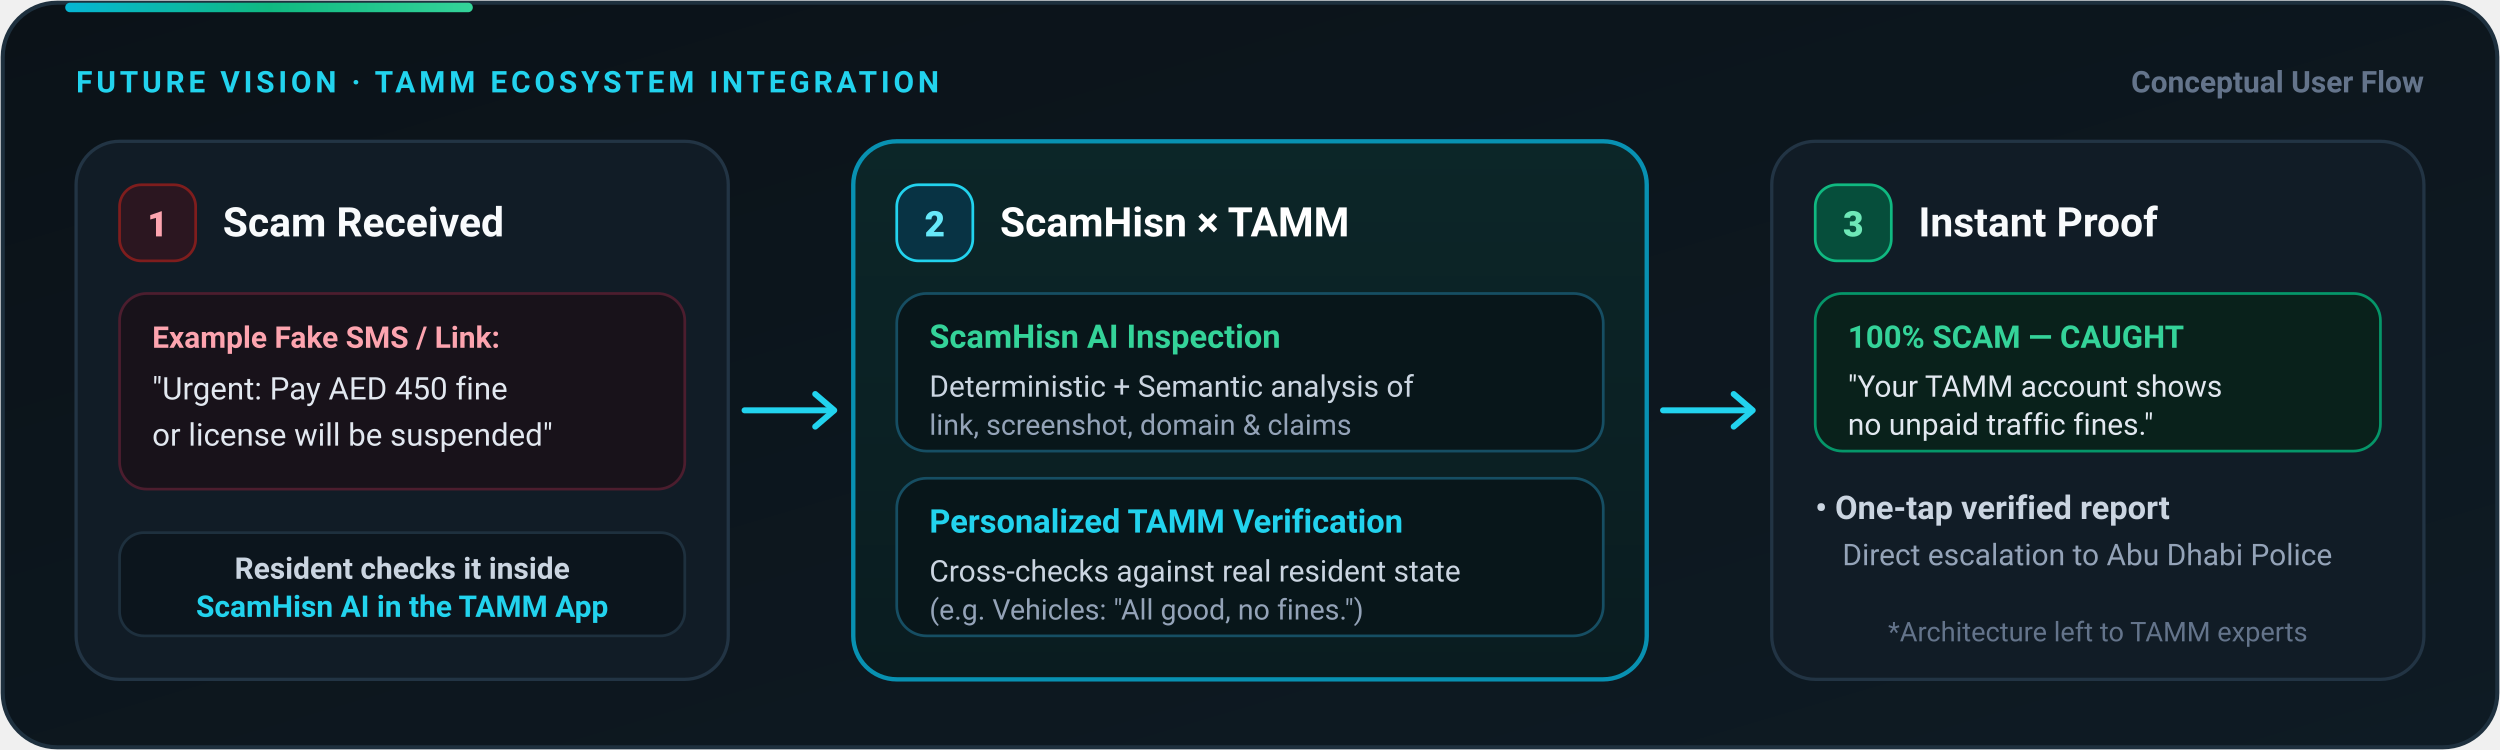
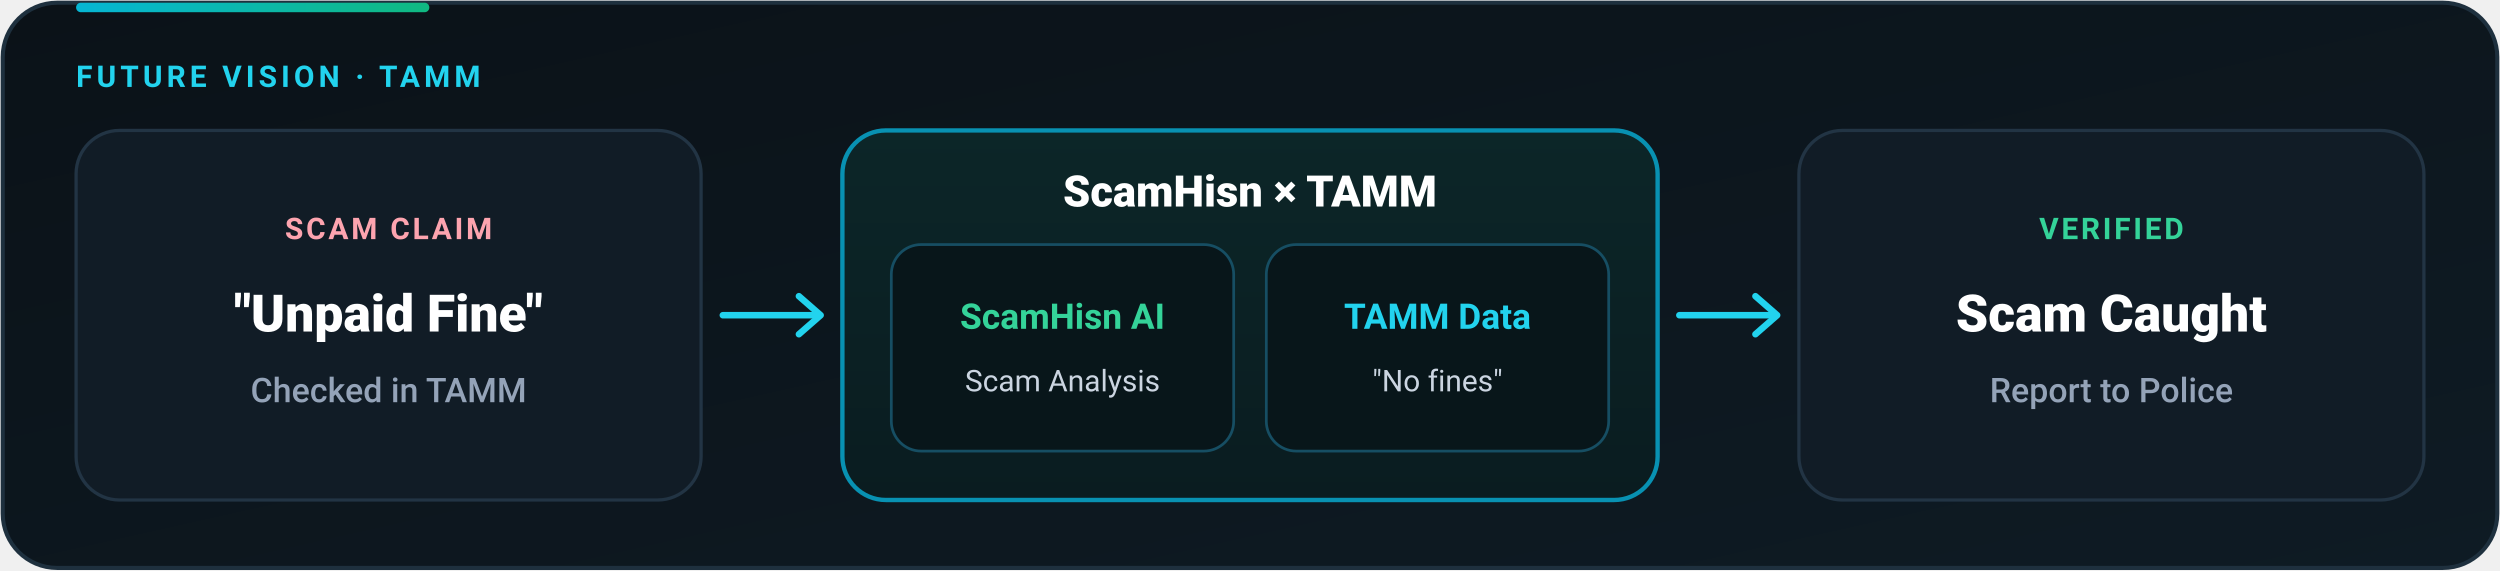
- <svg xmlns="http://www.w3.org/2000/svg" viewBox="0 0 920 276" width="920" height="276" role="img" aria-label="Future Vision TAMM Ecosystem Integration How It Works">
+ <svg xmlns="http://www.w3.org/2000/svg" viewBox="0 0 920 210" width="920" height="210" role="img" aria-label="Future Vision TAMM Integration Flow">
  <defs>
    <linearGradient id="bg3" x1="0" y1="0" x2="1" y2="1">
      <stop offset="0%" stop-color="#0b1218" />
      <stop offset="100%" stop-color="#0e1b24" />
    </linearGradient>
-     <linearGradient id="tammCenter" x1="0" y1="0" x2="0" y2="1">
+     <linearGradient id="mid3" x1="0" y1="0" x2="0" y2="1">
      <stop offset="0%" stop-color="#0c2628" />
      <stop offset="100%" stop-color="#0a1c20" />
    </linearGradient>
-     <linearGradient id="tammAccent" x1="0" y1="0" x2="1" y2="0">
+     <linearGradient id="bar3" x1="0" y1="0" x2="1" y2="0">
      <stop offset="0%" stop-color="#06b6d4" />
-       <stop offset="50%" stop-color="#10b981" />
-       <stop offset="100%" stop-color="#34d399" />
+       <stop offset="100%" stop-color="#10b981" />
    </linearGradient>
  </defs>
-   <rect x="1" y="1" width="918" height="274" rx="20" fill="url(#bg3)" stroke="#1e303e" stroke-width="1.5" />
-   <rect x="24" y="1" width="150" height="3.5" rx="1.75" fill="url(#tammAccent)" />
-   <text x="28" y="34" fill="#22d3ee" font-family="-apple-system, BlinkMacSystemFont, 'Segoe UI', Roboto, sans-serif" font-size="11" font-weight="700" letter-spacing="1.4">FUTURE VISION · TAMM ECOSYSTEM INTEGRATION</text>
-   <text x="892" y="34" text-anchor="end" fill="#64748b" font-family="-apple-system, BlinkMacSystemFont, 'Segoe UI', Roboto, sans-serif" font-size="11" font-weight="600">Conceptual User Flow</text>
-   <rect x="28" y="52" width="240" height="198" rx="16" fill="#111c26" stroke="#223444" stroke-width="1.2" />
-   <rect x="44" y="68" width="28" height="28" rx="8" fill="#2b1620" stroke="#7f1d1d" stroke-width="1" />
-   <text x="58" y="87" text-anchor="middle" fill="#fda4af" font-family="-apple-system, BlinkMacSystemFont, 'Segoe UI', Roboto, sans-serif" font-size="13" font-weight="800">1</text>
-   <text x="82" y="87" fill="#f8fafc" font-family="-apple-system, BlinkMacSystemFont, 'Segoe UI', Roboto, sans-serif" font-size="15" font-weight="700">Scam Received</text>
-   <rect x="44" y="108" width="208" height="72" rx="10" fill="#18121a" stroke="#4c1d2e" stroke-width="1" />
-   <text x="56" y="128" fill="#fda4af" font-family="-apple-system, BlinkMacSystemFont, 'Segoe UI', Roboto, sans-serif" font-size="11" font-weight="700">Example Fake SMS / Link:</text>
-   <text x="56" y="147" fill="#e2e8f0" font-family="-apple-system, BlinkMacSystemFont, 'Segoe UI', Roboto, sans-serif" font-size="11.5">"Urgent: Pay AED 450 fine</text>
-   <text x="56" y="164" fill="#e2e8f0" font-family="-apple-system, BlinkMacSystemFont, 'Segoe UI', Roboto, sans-serif" font-size="11.5">or license will be suspended"</text>
-   <rect x="44" y="196" width="208" height="38" rx="9" fill="#0c151d" stroke="#1e303e" stroke-width="1" />
-   <text x="148" y="213" text-anchor="middle" fill="#cbd5e1" font-family="-apple-system, BlinkMacSystemFont, 'Segoe UI', Roboto, sans-serif" font-size="11" font-weight="600">Resident checks it inside</text>
-   <text x="148" y="227" text-anchor="middle" fill="#22d3ee" font-family="-apple-system, BlinkMacSystemFont, 'Segoe UI', Roboto, sans-serif" font-size="11" font-weight="700">ScamHisn AI in the TAMM App</text>
-   <line x1="274" y1="151" x2="306" y2="151" stroke="#22d3ee" stroke-width="2.2" stroke-linecap="round" />
-   <polyline points="300,145 307,151 300,157" fill="none" stroke="#22d3ee" stroke-width="2.2" stroke-linecap="round" stroke-linejoin="round" />
-   <rect x="314" y="52" width="292" height="198" rx="16" fill="url(#tammCenter)" stroke="#0891b2" stroke-width="1.6" />
-   <rect x="330" y="68" width="28" height="28" rx="8" fill="#083344" stroke="#22d3ee" stroke-width="1" />
-   <text x="344" y="87" text-anchor="middle" fill="#67e8f9" font-family="-apple-system, BlinkMacSystemFont, 'Segoe UI', Roboto, sans-serif" font-size="13" font-weight="800">2</text>
-   <text x="368" y="87" fill="#ffffff" font-family="-apple-system, BlinkMacSystemFont, 'Segoe UI', Roboto, sans-serif" font-size="15" font-weight="700">ScamHisn × TAMM</text>
-   <rect x="330" y="108" width="260" height="58" rx="11" fill="#08161a" stroke="#164e63" stroke-width="1" />
-   <text x="342" y="128" fill="#34d399" font-family="-apple-system, BlinkMacSystemFont, 'Segoe UI', Roboto, sans-serif" font-size="12" font-weight="700">ScamHisn AI Inspection</text>
-   <text x="342" y="146" fill="#cbd5e1" font-family="-apple-system, BlinkMacSystemFont, 'Segoe UI', Roboto, sans-serif" font-size="11">Deterministic + Semantic analysis of</text>
-   <text x="342" y="160" fill="#94a3b8" font-family="-apple-system, BlinkMacSystemFont, 'Segoe UI', Roboto, sans-serif" font-size="10.5">link, screenshot, domain &amp; claims</text>
-   <rect x="330" y="176" width="260" height="58" rx="11" fill="#08161a" stroke="#164e63" stroke-width="1" />
-   <text x="342" y="196" fill="#22d3ee" font-family="-apple-system, BlinkMacSystemFont, 'Segoe UI', Roboto, sans-serif" font-size="12" font-weight="700">Personalized TAMM Verification</text>
-   <text x="342" y="214" fill="#cbd5e1" font-family="-apple-system, BlinkMacSystemFont, 'Segoe UI', Roboto, sans-serif" font-size="11">Cross-checks against real resident state</text>
-   <text x="342" y="228" fill="#94a3b8" font-family="-apple-system, BlinkMacSystemFont, 'Segoe UI', Roboto, sans-serif" font-size="10.5">(e.g. Vehicles: "All good, no fines.")</text>
-   <line x1="612" y1="151" x2="644" y2="151" stroke="#22d3ee" stroke-width="2.2" stroke-linecap="round" />
-   <polyline points="638,145 645,151 638,157" fill="none" stroke="#22d3ee" stroke-width="2.2" stroke-linecap="round" stroke-linejoin="round" />
-   <rect x="652" y="52" width="240" height="198" rx="16" fill="#111c26" stroke="#223444" stroke-width="1.2" />
-   <rect x="668" y="68" width="28" height="28" rx="8" fill="#064e3b" stroke="#10b981" stroke-width="1" />
-   <text x="682" y="87" text-anchor="middle" fill="#6ee7b7" font-family="-apple-system, BlinkMacSystemFont, 'Segoe UI', Roboto, sans-serif" font-size="13" font-weight="800">3</text>
-   <text x="706" y="87" fill="#f8fafc" font-family="-apple-system, BlinkMacSystemFont, 'Segoe UI', Roboto, sans-serif" font-size="15" font-weight="700">Instant Proof</text>
-   <rect x="668" y="108" width="208" height="58" rx="10" fill="#09211b" stroke="#059669" stroke-width="1" />
-   <text x="680" y="128" fill="#34d399" font-family="-apple-system, BlinkMacSystemFont, 'Segoe UI', Roboto, sans-serif" font-size="11.5" font-weight="700">100% SCAM — CAUGHT</text>
-   <text x="680" y="146" fill="#e2e8f0" font-family="-apple-system, BlinkMacSystemFont, 'Segoe UI', Roboto, sans-serif" font-size="11">"Your TAMM account shows</text>
-   <text x="680" y="160" fill="#e2e8f0" font-family="-apple-system, BlinkMacSystemFont, 'Segoe UI', Roboto, sans-serif" font-size="11">no unpaid traffic fines."</text>
-   <text x="668" y="191" fill="#cbd5e1" font-family="-apple-system, BlinkMacSystemFont, 'Segoe UI', Roboto, sans-serif" font-size="12" font-weight="600">• One-tap verified report</text>
-   <text x="678" y="208" fill="#94a3b8" font-family="-apple-system, BlinkMacSystemFont, 'Segoe UI', Roboto, sans-serif" font-size="11">Direct escalation to Abu Dhabi Police</text>
-   <text x="772" y="236" text-anchor="middle" fill="#64748b" font-family="-apple-system, BlinkMacSystemFont, 'Segoe UI', Roboto, sans-serif" font-size="10">*Architecture left to TAMM experts</text>
+   <rect x="1" y="1" width="918" height="208" rx="20" fill="url(#bg3)" stroke="#1e303e" stroke-width="1.5" />
+   <rect x="28" y="1" width="130" height="3.5" rx="1.75" fill="url(#bar3)" />
+   <text x="28" y="32" fill="#22d3ee" font-family="-apple-system, BlinkMacSystemFont, 'Segoe UI', Roboto, sans-serif" font-size="11" font-weight="700" letter-spacing="1.5">FUTURE VISION · TAMM</text>
+   <rect x="28" y="48" width="230" height="136" rx="16" fill="#111c26" stroke="#223444" stroke-width="1.2" />
+   <text x="143" y="88" text-anchor="middle" fill="#fda4af" font-family="-apple-system, BlinkMacSystemFont, 'Segoe UI', Roboto, sans-serif" font-size="11" font-weight="700" letter-spacing="1">SCAM CLAIM</text>
+   <text x="143" y="122" text-anchor="middle" fill="#ffffff" font-family="-apple-system, BlinkMacSystemFont, 'Segoe UI', Roboto, sans-serif" font-size="19" font-weight="800">"Unpaid Fine"</text>
+   <text x="143" y="148" text-anchor="middle" fill="#94a3b8" font-family="-apple-system, BlinkMacSystemFont, 'Segoe UI', Roboto, sans-serif" font-size="12.5" font-weight="500">Checked in TAMM</text>
+   <line x1="266" y1="116" x2="300" y2="116" stroke="#22d3ee" stroke-width="2.4" stroke-linecap="round" />
+   <polyline points="294,109 302,116 294,123" fill="none" stroke="#22d3ee" stroke-width="2.4" stroke-linecap="round" stroke-linejoin="round" />
+   <rect x="310" y="48" width="300" height="136" rx="16" fill="url(#mid3)" stroke="#0891b2" stroke-width="1.6" />
+   <text x="460" y="76" text-anchor="middle" fill="#ffffff" font-family="-apple-system, BlinkMacSystemFont, 'Segoe UI', Roboto, sans-serif" font-size="16" font-weight="800">ScamHisn × TAMM</text>
+   <rect x="328" y="90" width="126" height="76" rx="11" fill="#08161a" stroke="#164e63" stroke-width="1" />
+   <text x="391" y="121" text-anchor="middle" fill="#34d399" font-family="-apple-system, BlinkMacSystemFont, 'Segoe UI', Roboto, sans-serif" font-size="13" font-weight="700">ScamHisn AI</text>
+   <text x="391" y="144" text-anchor="middle" fill="#cbd5e1" font-family="-apple-system, BlinkMacSystemFont, 'Segoe UI', Roboto, sans-serif" font-size="11">Scam Analysis</text>
+   <rect x="466" y="90" width="126" height="76" rx="11" fill="#08161a" stroke="#164e63" stroke-width="1" />
+   <text x="529" y="121" text-anchor="middle" fill="#22d3ee" font-family="-apple-system, BlinkMacSystemFont, 'Segoe UI', Roboto, sans-serif" font-size="13" font-weight="700">TAMM Data</text>
+   <text x="529" y="144" text-anchor="middle" fill="#cbd5e1" font-family="-apple-system, BlinkMacSystemFont, 'Segoe UI', Roboto, sans-serif" font-size="11">"No fines"</text>
+   <line x1="618" y1="116" x2="652" y2="116" stroke="#22d3ee" stroke-width="2.4" stroke-linecap="round" />
+   <polyline points="646,109 654,116 646,123" fill="none" stroke="#22d3ee" stroke-width="2.4" stroke-linecap="round" stroke-linejoin="round" />
+   <rect x="662" y="48" width="230" height="136" rx="16" fill="#111c26" stroke="#223444" stroke-width="1.2" />
+   <text x="777" y="88" text-anchor="middle" fill="#34d399" font-family="-apple-system, BlinkMacSystemFont, 'Segoe UI', Roboto, sans-serif" font-size="11" font-weight="700" letter-spacing="1">VERIFIED</text>
+   <text x="777" y="122" text-anchor="middle" fill="#ffffff" font-family="-apple-system, BlinkMacSystemFont, 'Segoe UI', Roboto, sans-serif" font-size="19" font-weight="800">Scam Caught</text>
+   <text x="777" y="148" text-anchor="middle" fill="#94a3b8" font-family="-apple-system, BlinkMacSystemFont, 'Segoe UI', Roboto, sans-serif" font-size="12.5" font-weight="500">Report to Police</text>
</svg>
